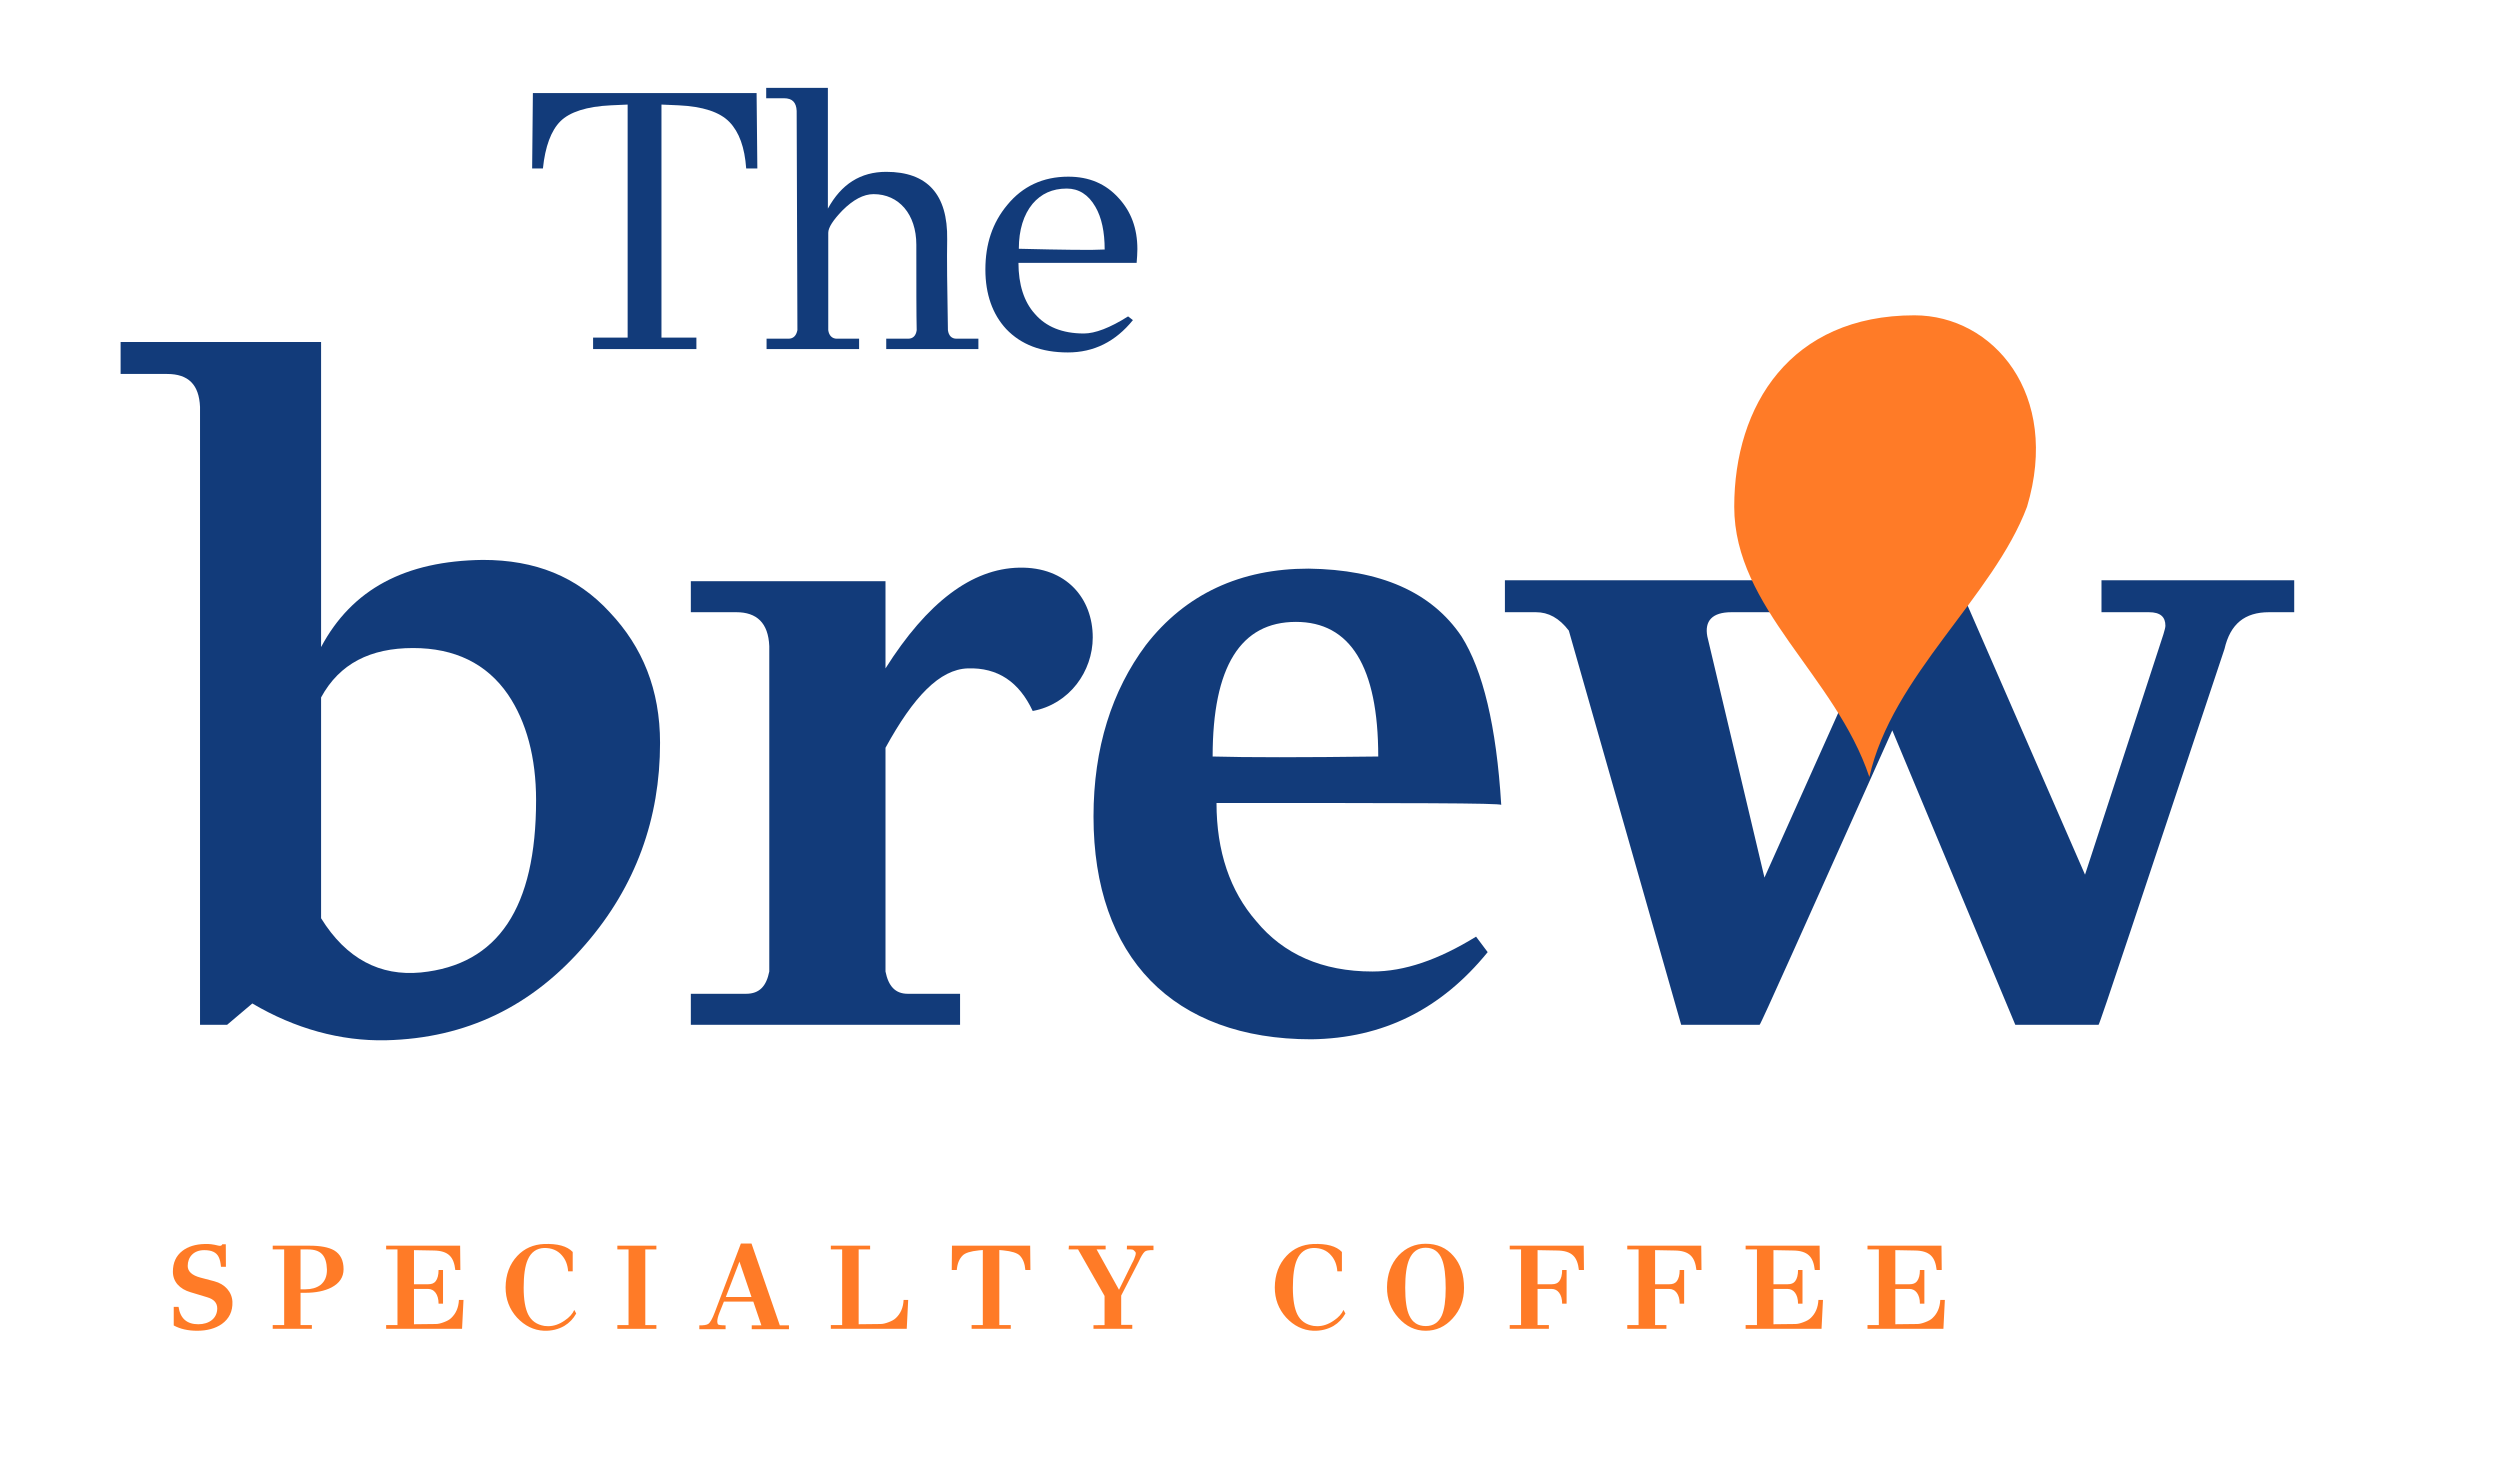
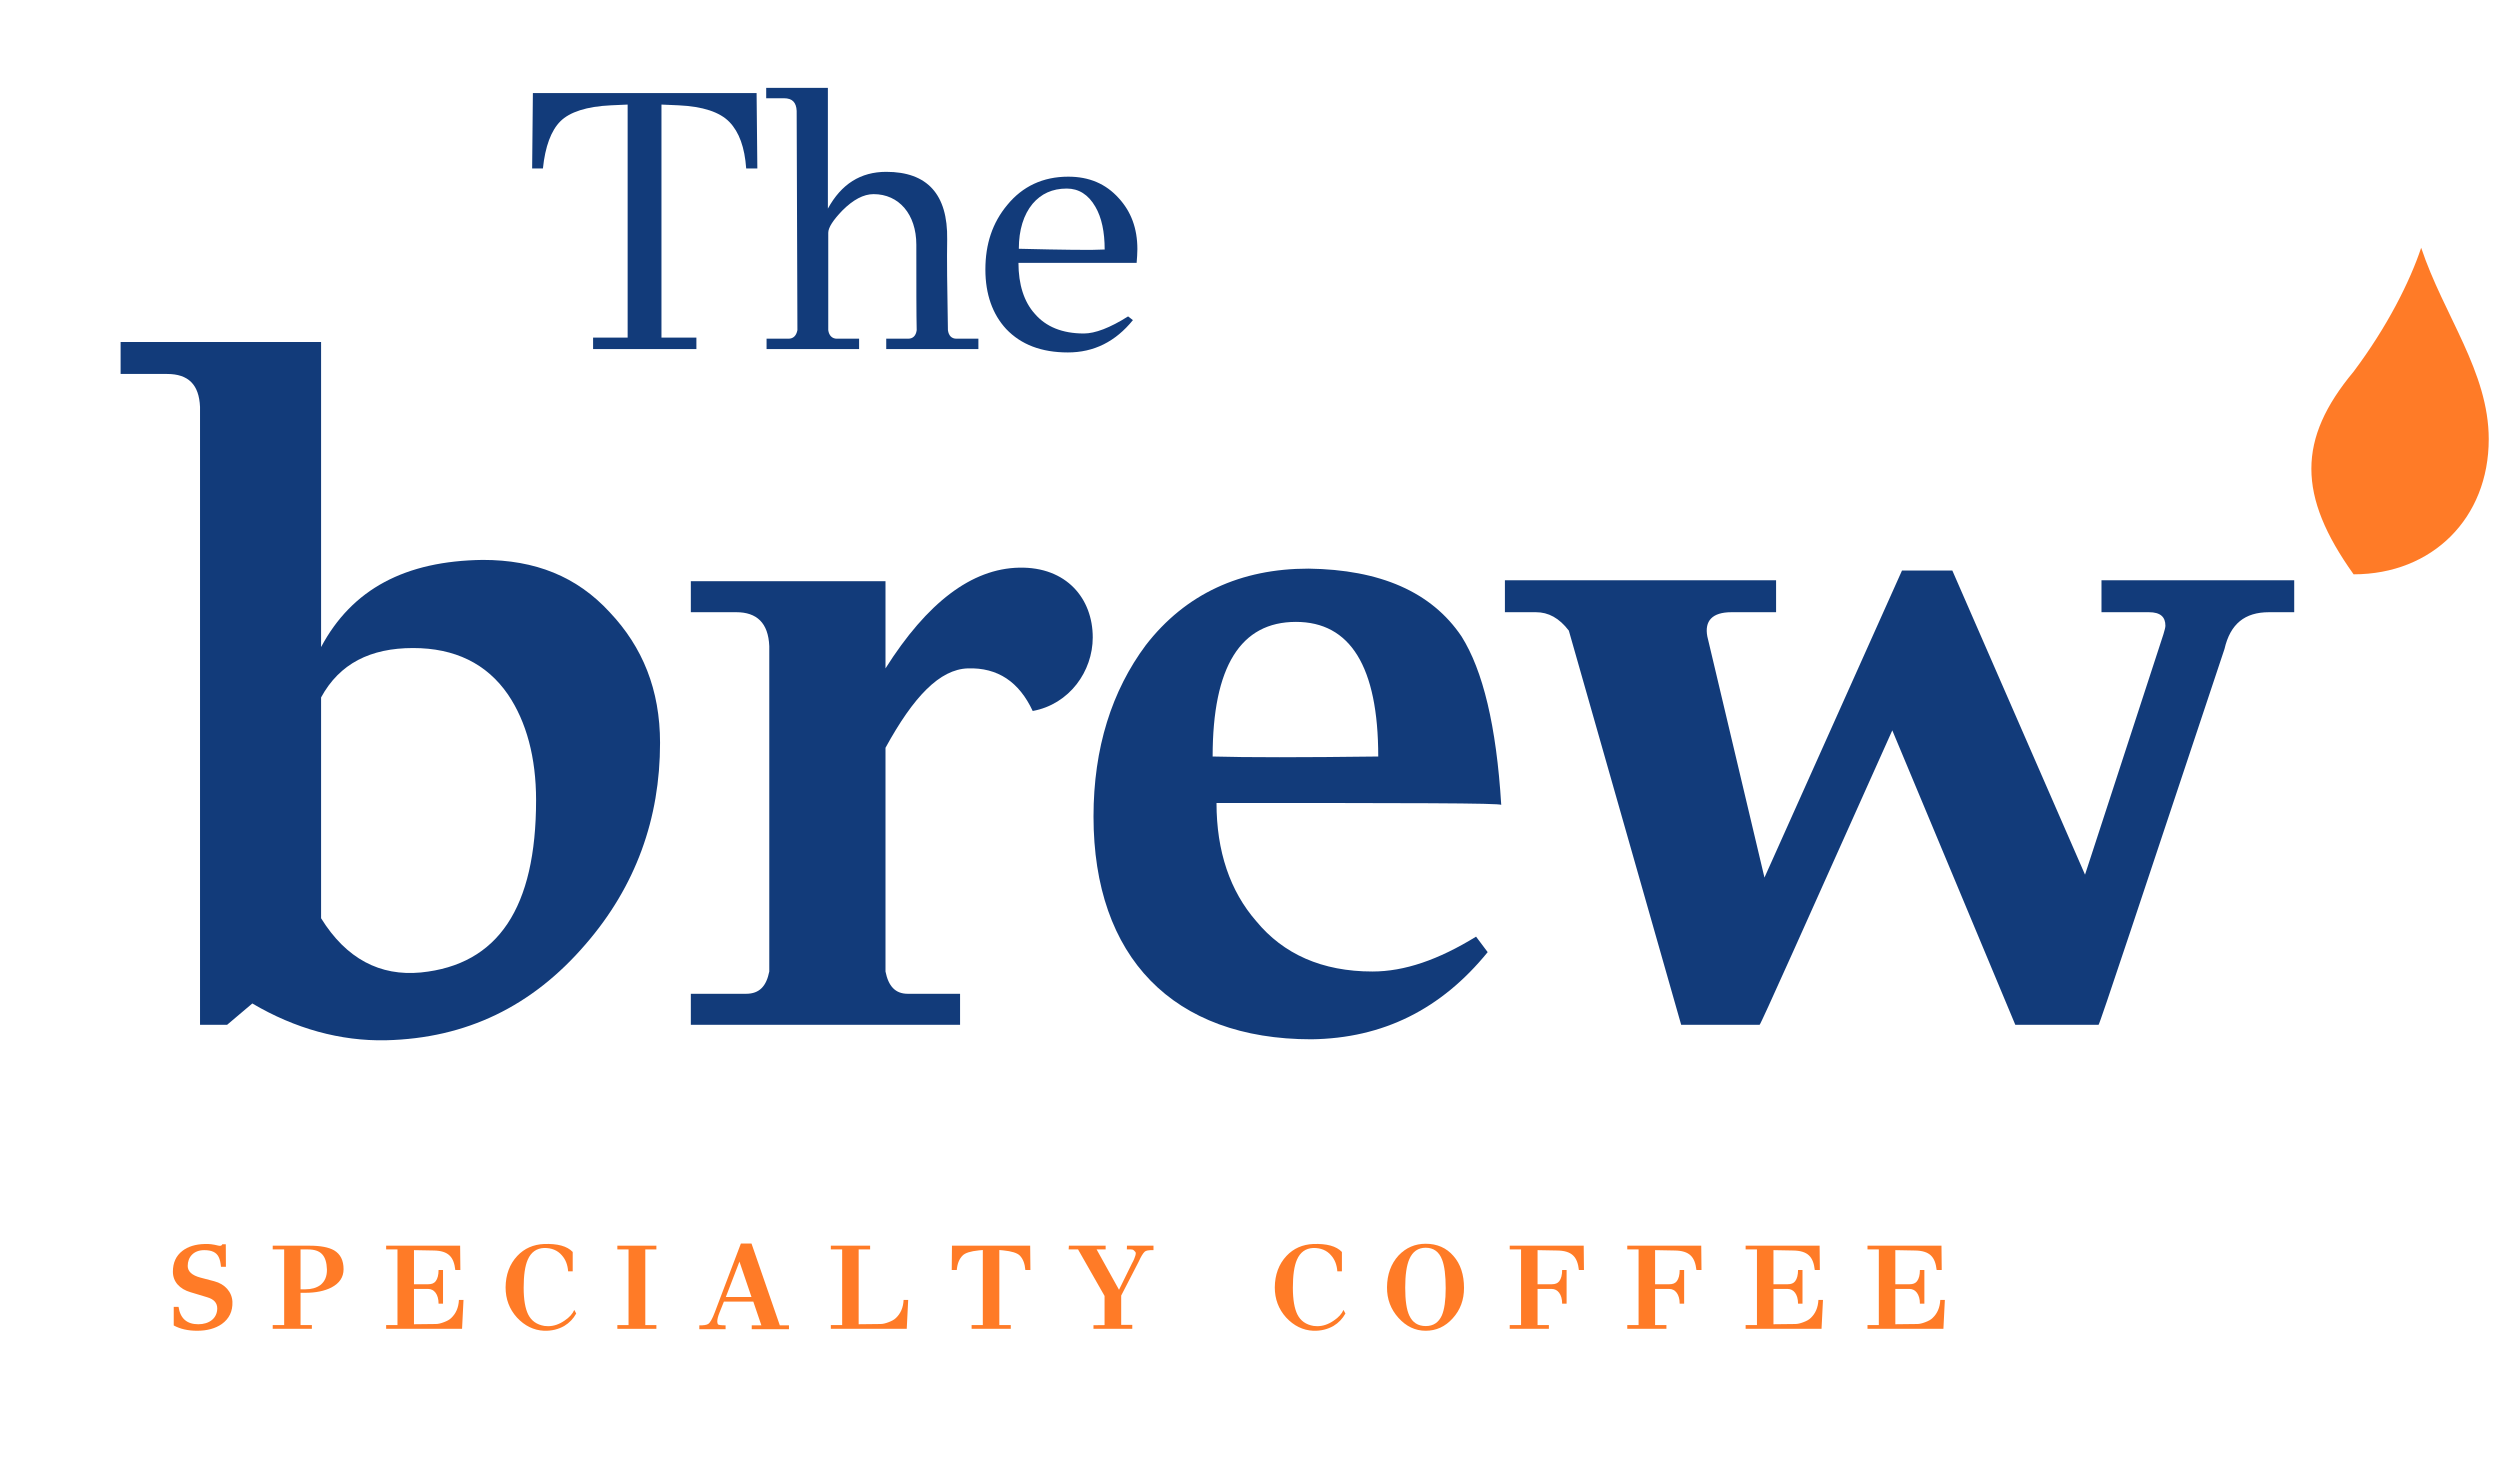
<svg xmlns="http://www.w3.org/2000/svg" viewBox="0 0 222 130" role="img" aria-labelledby="logo-title">
  <g fill="#123B7A">
    <path d="M542 291C542 346 524 390 490 426C456 463 413 480 359 480C279 479 224 450 192 390V705H-15V672H33C55 672 66 661 67 638V0H95L121 22C165 -4 212 -17 259 -16C342 -14 410 19 465 83C517 143 542 213 542 291ZM414 232C414 121 375 62 295 54C253 50 218 68 192 110V338C211 373 243 389 287 389C330 389 363 373 385 341C404 313 414 276 414 232Z" transform="translate(12.000 91.000) scale(0.086 -0.086)" />
    <path d="M305 32H251C238 32 231 40 228 55V286C257 339 284 367 313 368C344 369 366 354 380 324C418 331 442 365 442 400C442 440 415 473 366 472C317 471 271 436 228 368V458H27V426H74C95 426 107 415 108 391V55C105 40 98 32 84 32H27V0H305Z" transform="translate(59.024 91.000) scale(0.086 -0.086)" />
    <path d="M445 227C440 309 426 366 404 401C373 447 320 470 246 471C176 471 119 445 78 392C43 345 24 286 24 215C24 70 106 -15 249 -15C323 -14 383 16 431 75L419 91C380 67 345 55 312 55C260 55 220 73 192 107C165 138 151 179 151 229C347 229 445 229 445 227ZM318 277C239 276 182 276 147 277C147 370 176 416 233 416C289 416 318 370 318 277Z" transform="translate(95.040 91.000) scale(0.086 -0.086)" />
    <path d="M823 459H624V426H673C685 426 690 421 690 412C690 409 687 400 683 388L607 155L470 469H418C347 310 300 206 276 152L217 401C214 417 222 426 242 426H288V459H8V426H40C53 426 64 420 74 407L190 0H271C272 0 317 101 408 304L535 0H621C622 0 665 130 751 388C757 414 772 426 797 426H823Z" transform="translate(132.948 91.000) scale(0.086 -0.086)" />
  </g>
  <g fill="#123B7A">
    <path d="M642 689H40L38 486H67C73 545 89 588 114 613C139 638 185 653 250 656L295 658V31H202V0H480V31H386V658L432 656C497 653 543 638 569 611C595 584 610 543 614 486H644Z" transform="translate(46.000 31.000) scale(0.033 -0.033)" />
    <path d="M589 28H530C517 28 509 36 507 51C505 164 504 245 505 295C507 417 451 477 341 477C272 477 220 444 184 378V703H18V675H66C88 675 99 664 100 641L102 51C99 36 91 28 78 28H19V0H268V28H208C196 28 187 36 185 51V313C185 327 198 347 223 373C252 402 280 417 307 417C375 417 422 363 422 281C422 169 422 93 423 51C421 36 413 28 400 28H341V0H589Z" transform="translate(67.444 31.000) scale(0.033 -0.033)" />
    <path d="M431 232C432 245 433 257 433 269C433 325 416 370 383 406C348 445 303 464 247 464C179 464 124 438 83 388C43 340 24 283 24 214C24 148 43 94 80 54C120 12 175 -9 246 -9C316 -9 374 20 421 78L408 88C359 57 319 42 289 42C231 42 187 60 157 95C128 127 113 174 113 232ZM345 268C312 266 235 267 114 270C114 321 127 362 151 391C174 418 204 432 243 432C275 432 301 416 320 383C337 354 345 315 345 268Z" transform="translate(86.710 31.000) scale(0.033 -0.033)" />
  </g>
  <g fill="#FF7B27">
    <path d="M527 225C523 306 465 372 376 395L262 425C191 444 156 476 156 522C156 596 205 653 293 653C355 653 394 635 413 596C423 576 429 549 432 515H473L472 702H443C439 689 427 686 408 691C369 701 332 706 296 704C220 702 159 683 112 647C59 606 33 549 33 474C33 390 90 330 179 304L318 262C373 246 401 215 401 170C401 86 333 38 244 38C149 38 94 86 80 182H40V28C93 -1 158 -16 234 -16C317 -16 386 3 439 40C500 84 530 145 527 225Z" transform="translate(15.000 118.000) scale(0.0107 -0.0107)" />
    <path d="M621 495C621 568 595 620 543 651C498 677 430 690 338 690H33V659H128V31H33V0H358V31H264V299H303C391 299 463 314 520 343C587 378 621 428 621 495ZM483 493C484 436 466 393 428 363C396 340 355 328 305 328H264V659H325C432 659 479 609 483 493Z" transform="translate(23.864 118.000) scale(0.0107 -0.0107)" />
    <path d="M655 240C652 176 630 126 590 89C577 76 557 65 530 55C504 45 482 40 463 40L282 38V331H400C448 331 486 288 486 209H523V488H486C486 447 478 416 462 395C449 378 429 370 400 370H282V653L442 650C570 649 613 595 625 488H667L665 690H51V659H145V31H51V0H681L693 240Z" transform="translate(33.744 118.000) scale(0.0107 -0.0107)" />
    <path d="M601 157C587 125 561 95 520 68C475 37 430 22 384 22C372 22 362 23 353 24C289 35 245 66 218 120C194 169 181 242 181 341C181 444 192 522 215 574C242 636 287 668 350 671C412 672 462 652 498 610C529 575 546 532 550 477H588V638C541 687 462 708 350 704C262 700 187 668 128 605C65 538 32 450 31 344C31 247 62 164 125 94C189 25 264 -12 350 -16C413 -18 469 -4 518 24C561 50 593 84 617 127Z" transform="translate(44.565 118.000) scale(0.0107 -0.0107)" />
    <path d="M373 31H281V659H373V690H49V659H142V31H49V0H373Z" transform="translate(54.296 118.000) scale(0.0107 -0.0107)" />
    <path d="M775 29H699L464 708H376L159 136C139 83 121 51 104 40C91 32 66 28 31 29V-3H249V29C210 29 189 32 185 38C182 45 180 52 180 61C180 79 186 104 199 136L235 226H479L546 29H466V-3H775ZM251 264 364 558 464 264Z" transform="translate(61.768 118.000) scale(0.0107 -0.0107)" />
    <path d="M648 240C645 176 623 126 583 89C570 76 550 65 523 55C497 45 475 40 456 40L275 38V659H370V690H44V659H138V31H44V0H674L686 240Z" transform="translate(73.307 118.000) scale(0.0107 -0.0107)" />
    <path d="M689 690H40L38 488H80C84 540 100 580 128 608C149 630 194 644 263 651L296 654V31H203V0H528V31H433V654L466 651C535 644 581 630 603 608C630 580 645 540 649 488H691Z" transform="translate(84.107 118.000) scale(0.0107 -0.0107)" />
    <path d="M493 690 492 659C519 660 536 659 543 656C546 655 552 650 561 640C564 637 566 633 566 628C566 616 561 599 552 578C544 560 539 550 537 548L427 324C366 435 304 547 241 659H316V690H11L9 659H87L307 273V31L215 30V0H537V33H445V276L591 559C609 599 625 626 640 640C650 650 674 654 713 653V690Z" transform="translate(94.800 118.000) scale(0.0107 -0.0107)" />
    <path d="M601 157C587 125 561 95 520 68C475 37 430 22 384 22C372 22 362 23 353 24C289 35 245 66 218 120C194 169 181 242 181 341C181 444 192 522 215 574C242 636 287 668 350 671C412 672 462 652 498 610C529 575 546 532 550 477H588V638C541 687 462 708 350 704C262 700 187 668 128 605C65 538 32 450 31 344C31 247 62 164 125 94C189 25 264 -12 350 -16C413 -18 469 -4 518 24C561 50 593 84 617 127Z" transform="translate(112.870 118.000) scale(0.0107 -0.0107)" />
    <path d="M692 339C692 450 663 538 604 605C546 672 469 706 374 706C286 706 211 674 149 609C86 540 54 452 53 345C52 247 84 162 148 91C212 20 287 -16 374 -16C461 -16 536 18 598 87C661 156 692 240 692 339ZM540 336C540 235 529 160 508 111C481 52 437 23 375 23C310 23 265 52 238 110C215 159 204 236 204 341C204 446 215 525 238 578C265 641 311 673 374 673C439 673 485 640 510 574C530 523 540 444 540 336Z" transform="translate(122.600 118.000) scale(0.0107 -0.0107)" />
    <path d="M658 690H44V659H138V31H44V0H369V31H275V331H393C441 331 479 288 479 209H516V488H479C479 447 471 416 455 395C442 378 422 370 393 370H275V653L435 650C563 649 606 595 618 488H660Z" transform="translate(133.593 118.000) scale(0.0107 -0.0107)" />
    <path d="M658 690H44V659H138V31H44V0H369V31H275V331H393C441 331 479 288 479 209H516V488H479C479 447 471 416 455 395C442 378 422 370 393 370H275V653L435 650C563 649 606 595 618 488H660Z" transform="translate(144.030 118.000) scale(0.0107 -0.0107)" />
    <path d="M655 240C652 176 630 126 590 89C577 76 557 65 530 55C504 45 482 40 463 40L282 38V331H400C448 331 486 288 486 209H523V488H486C486 447 478 416 462 395C449 378 429 370 400 370H282V653L442 650C570 649 613 595 625 488H667L665 690H51V659H145V31H51V0H681L693 240Z" transform="translate(154.466 118.000) scale(0.0107 -0.0107)" />
    <path d="M655 240C652 176 630 126 590 89C577 76 557 65 530 55C504 45 482 40 463 40L282 38V331H400C448 331 486 288 486 209H523V488H486C486 447 478 416 462 395C449 378 429 370 400 370H282V653L442 650C570 649 613 595 625 488H667L665 690H51V659H145V31H51V0H681L693 240Z" transform="translate(165.288 118.000) scale(0.0107 -0.0107)" />
  </g>
-   <path fill="#FF7B27" d="M170 28 C159 28 154 36 154 45 C154 54 163 60 166 69 C168 60 177 53 180 45 C183 35 177 28 170 28Z" />
+   <path fill="#FF7B27" d="M209 51 C204 44 204 39 209 33 C212 29 214 25 215 22 C217 28 221 33 221 39 C221 46 216 51 209 51 Z" />
</svg>
